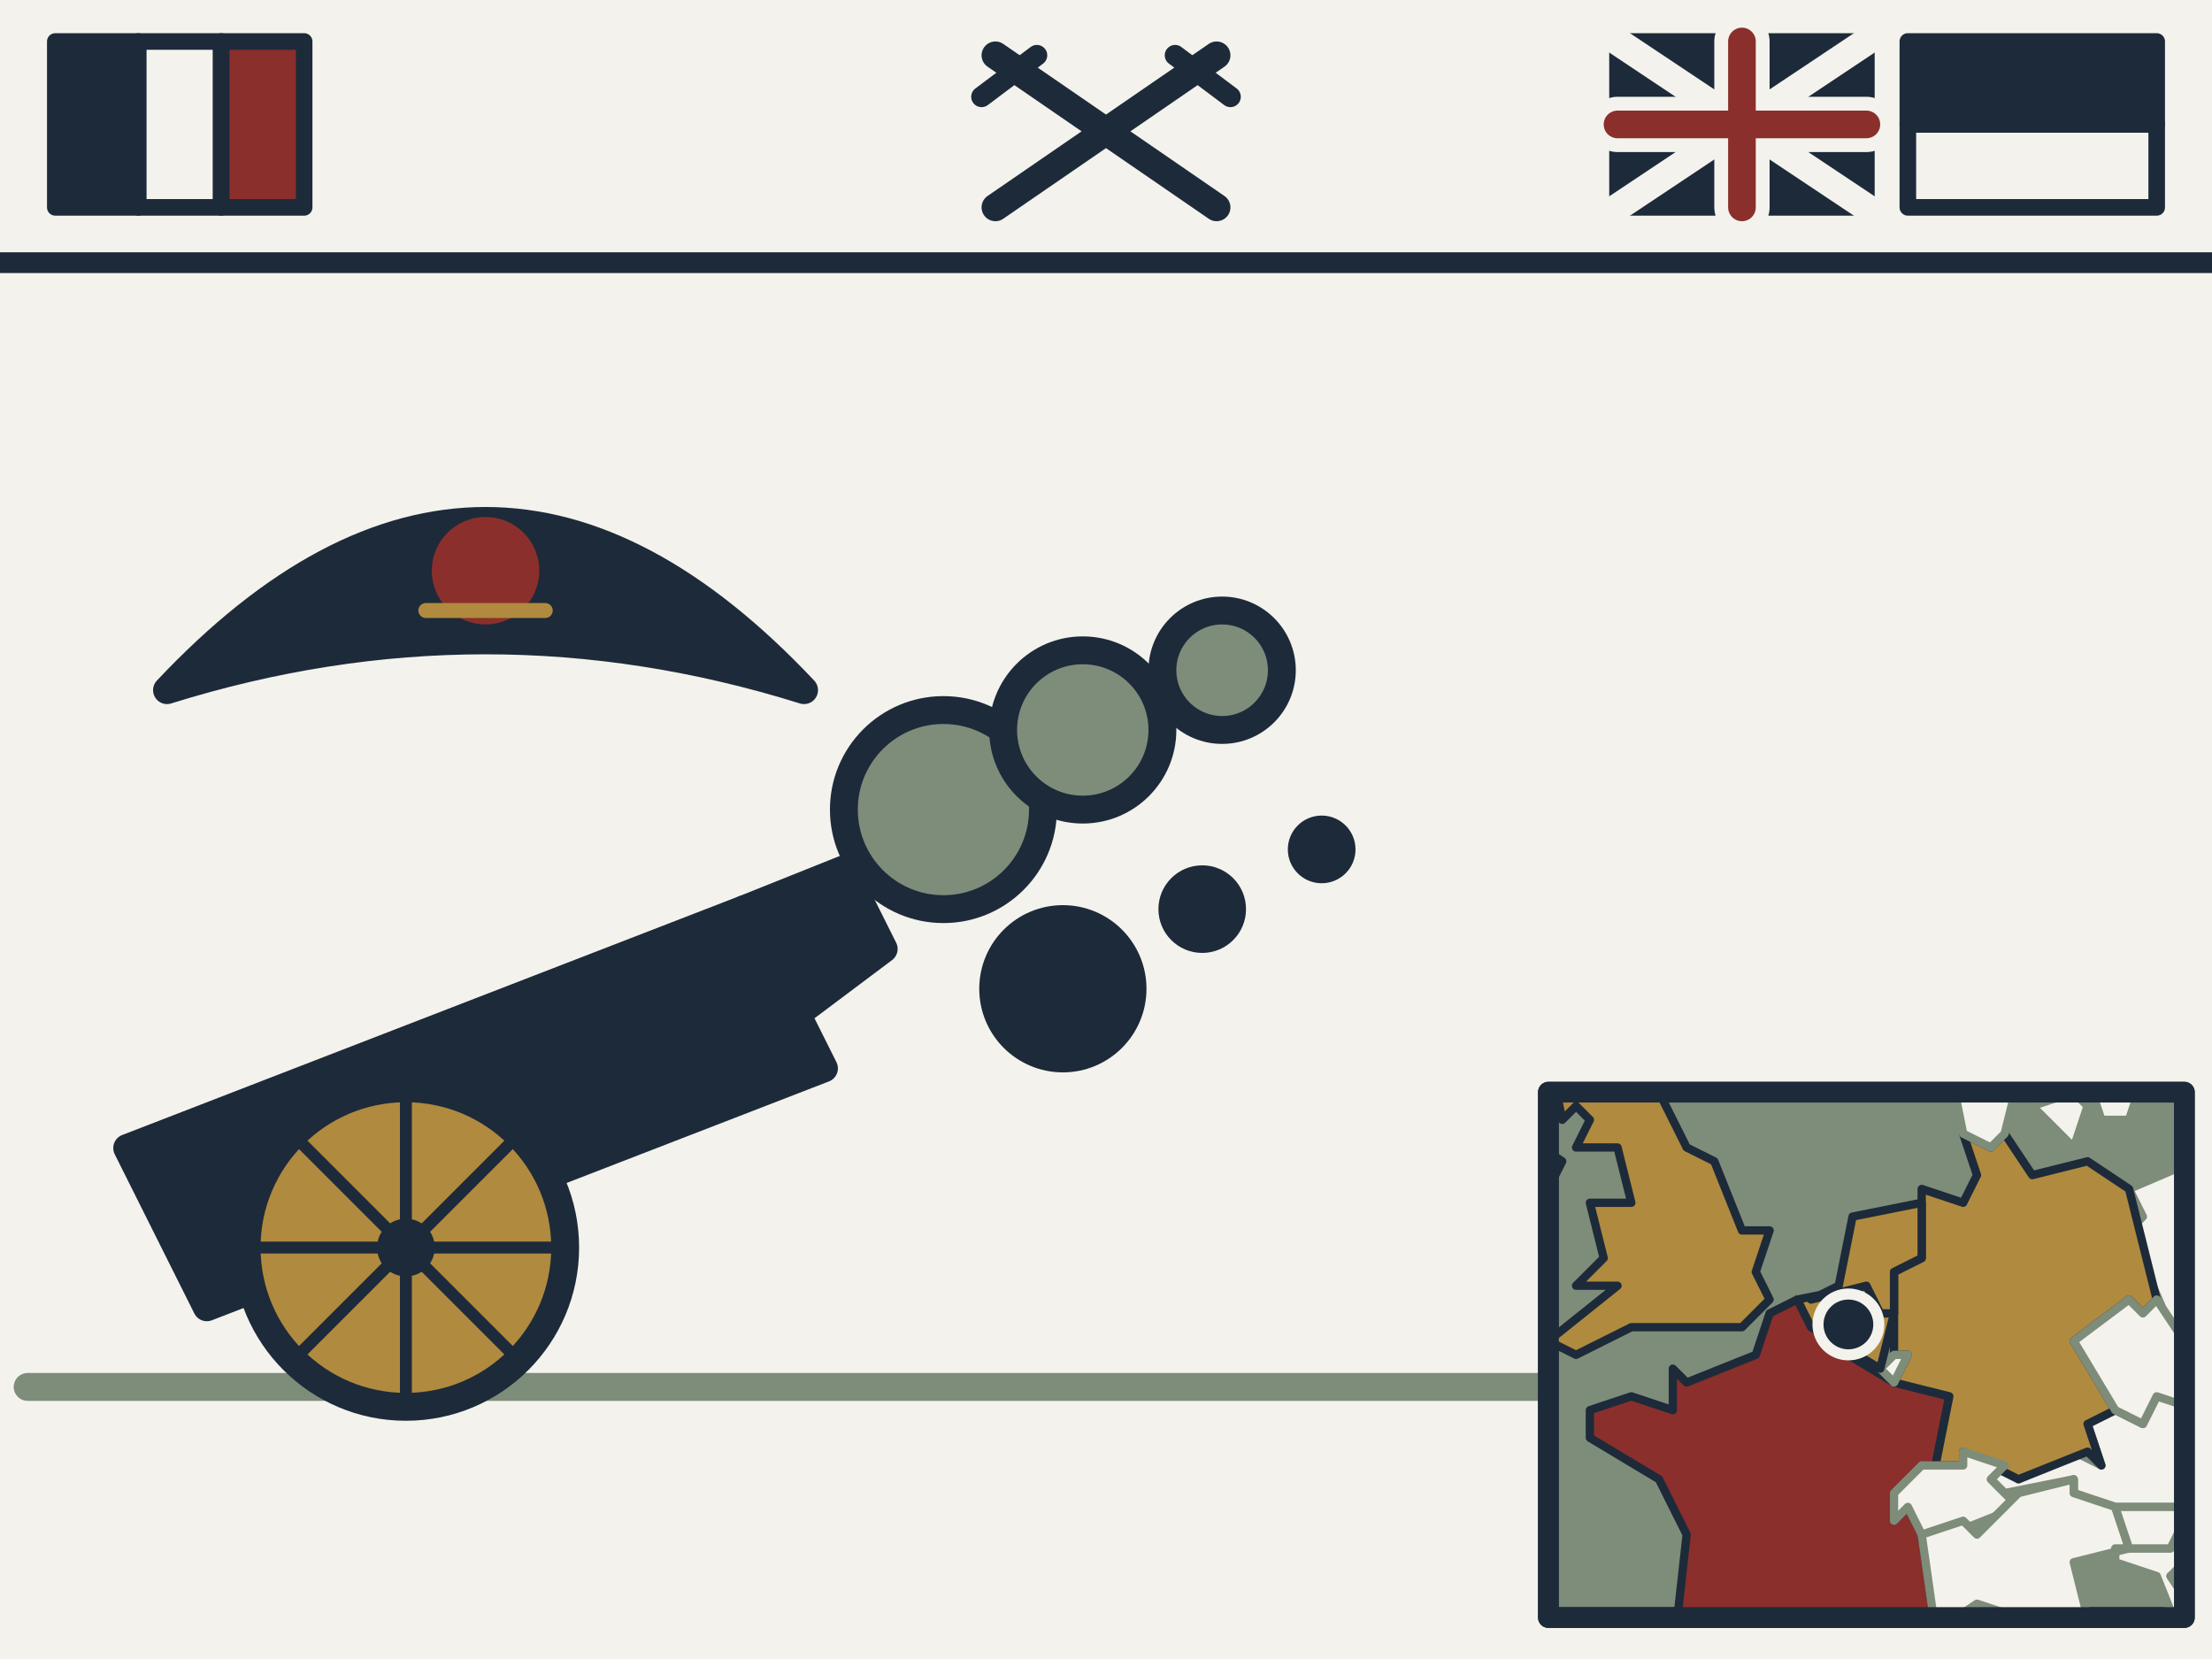
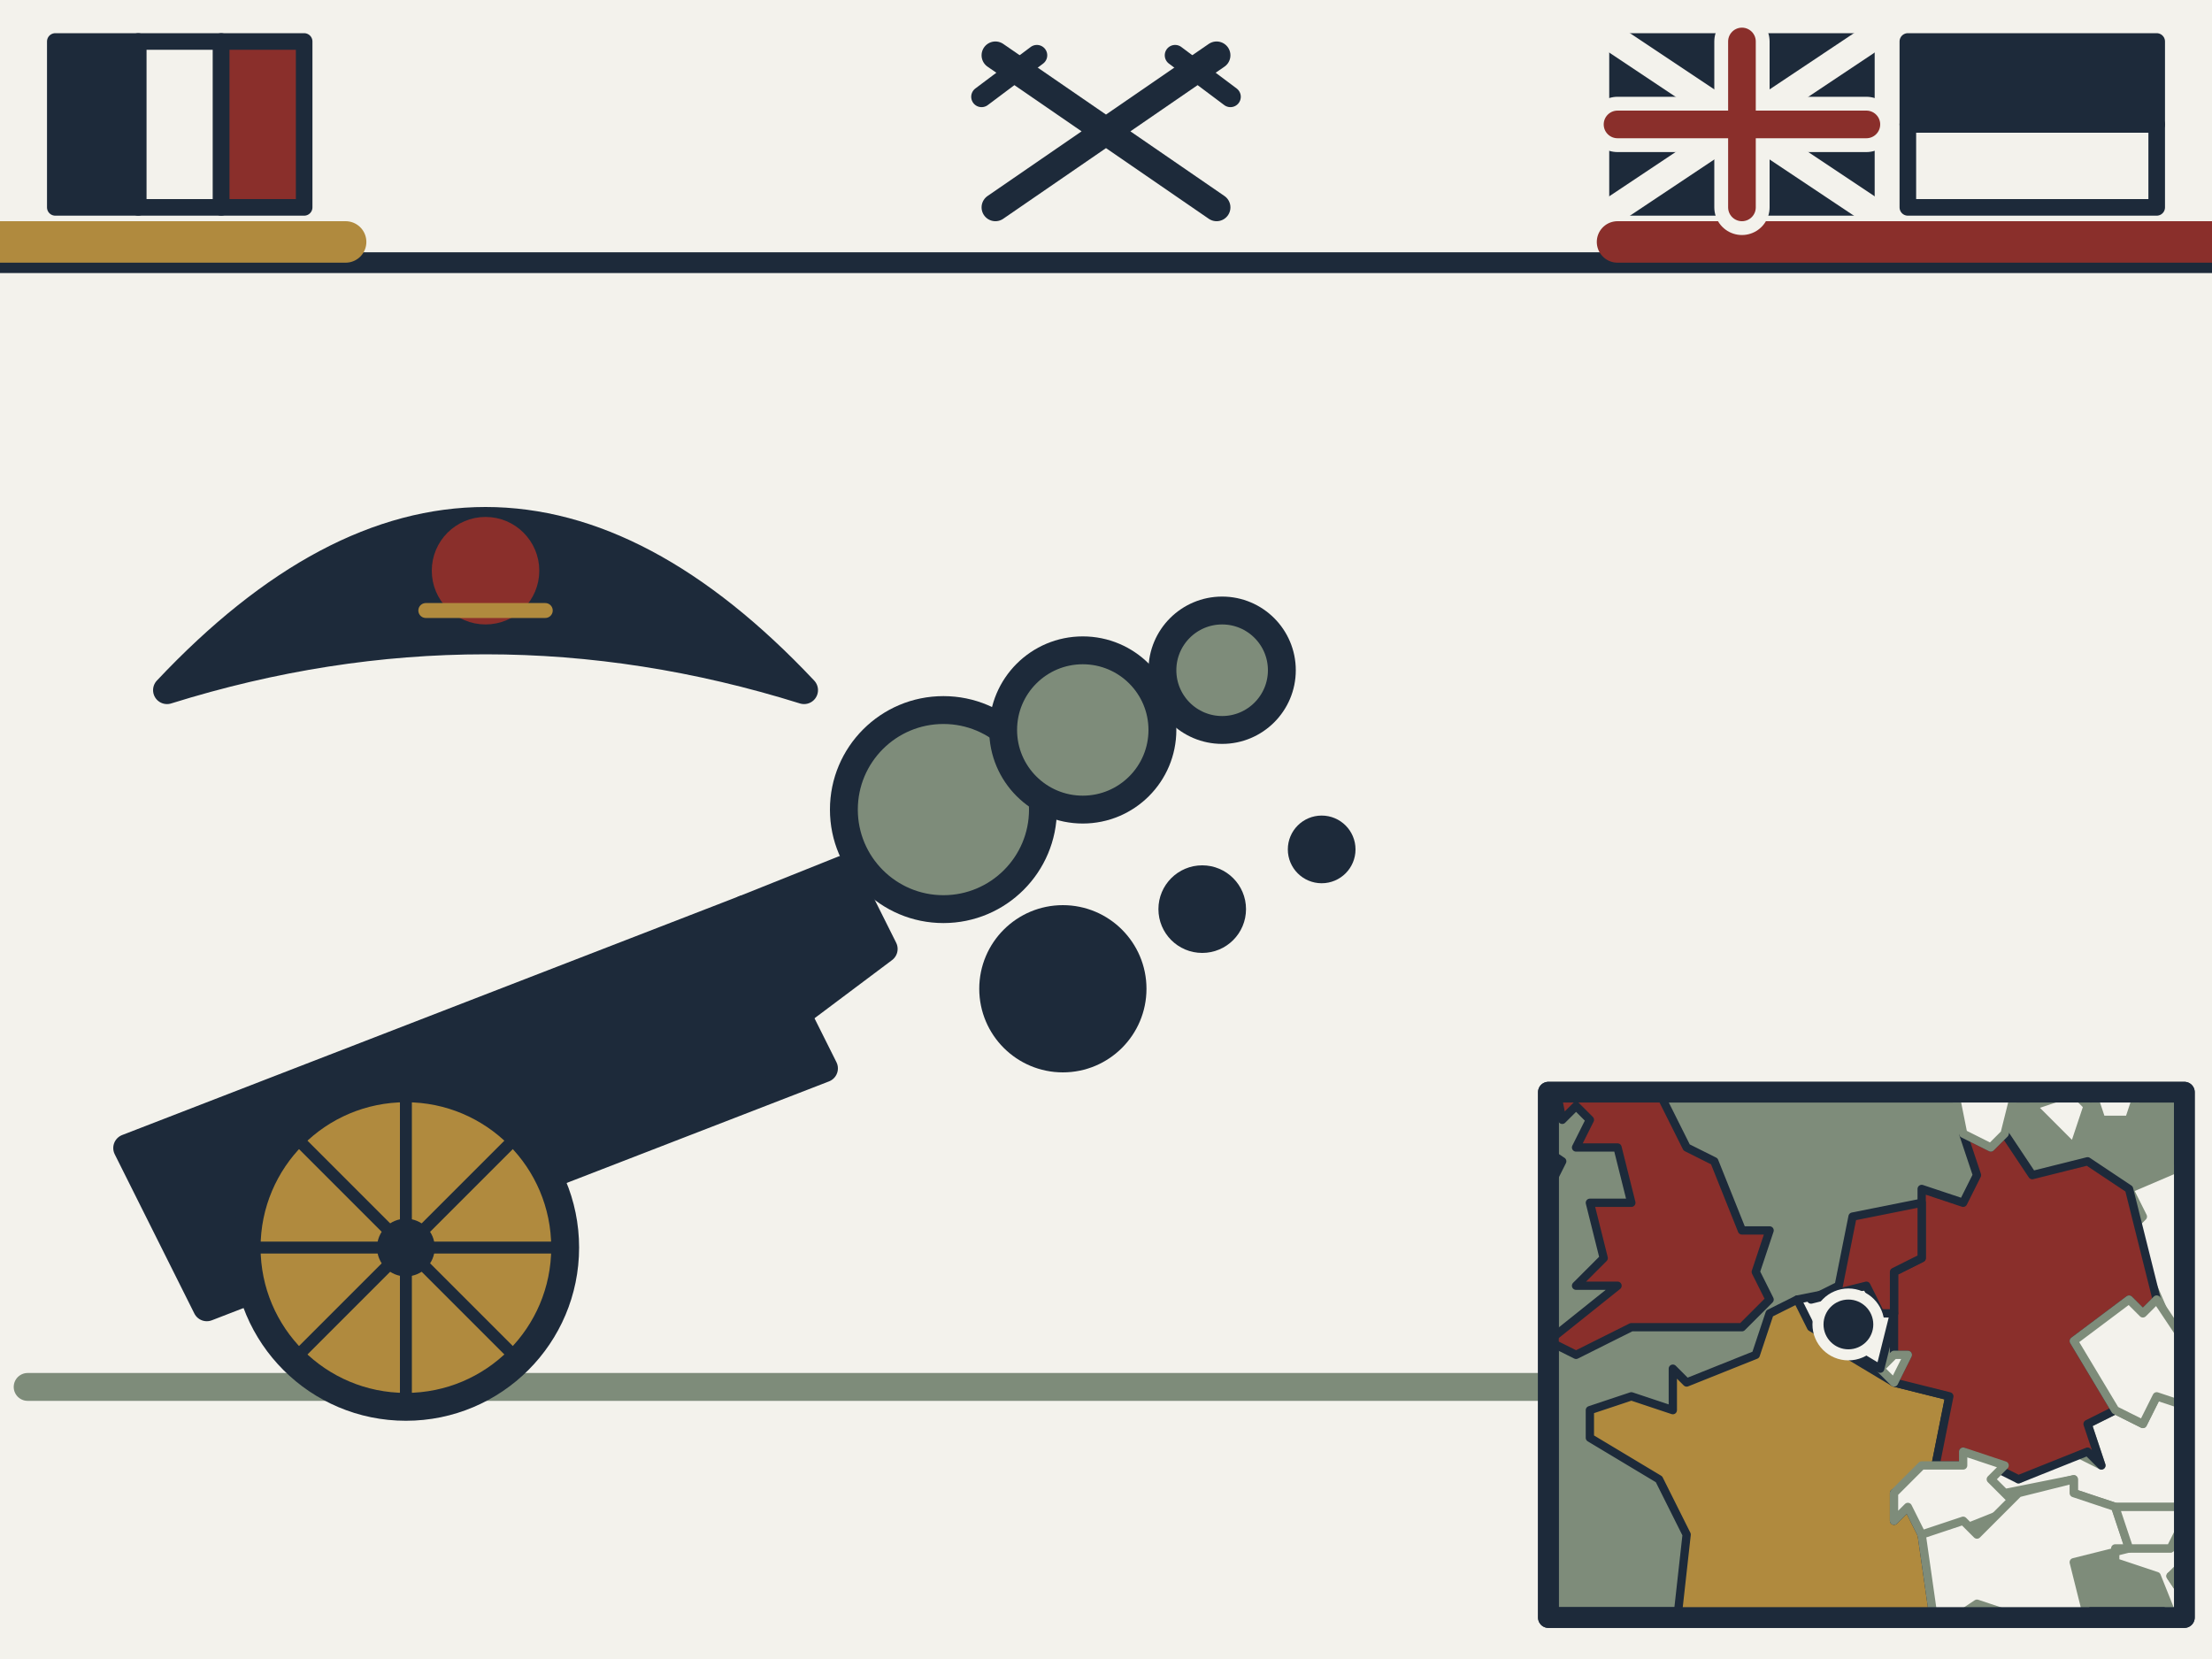
<svg xmlns="http://www.w3.org/2000/svg" viewBox="0 0 160 120" width="160" height="120">
  <rect width="160" height="120" fill="#f3f2ec" />
  <g fill="none" stroke="#1d2a3a" stroke-width="2" stroke-linejoin="round" stroke-linecap="round">
    <g transform="translate(2 24) scale(0.72)" stroke-width="2.8">
      <path d="M0 106h160" stroke="#7e8c7a" />
      <path d="M10 82l62-24l8 16l-62 24z" fill="#1d2a3a" />
      <path d="M72 58l10-4l4 8l-8 6z" fill="#1d2a3a" />
      <circle cx="38" cy="92" r="16" fill="#b08a3e" />
      <circle cx="38" cy="92" r="1.5" fill="#1d2a3a" />
      <path d="M22.0 92.0L54.0 92.0" stroke-width="1.2" />
      <path d="M26.7 80.7L49.3 103.3" stroke-width="1.2" />
      <path d="M38.0 76.0L38.0 108.0" stroke-width="1.2" />
      <path d="M49.3 80.7L26.7 103.3" stroke-width="1.2" />
      <circle cx="104" cy="66" r="7" fill="#1d2a3a" />
      <circle cx="118" cy="58" r="3" fill="#1d2a3a" />
      <circle cx="130" cy="52" r="2" fill="#1d2a3a" />
      <circle cx="92" cy="48" r="10" fill="#7e8c7a" />
      <circle cx="106" cy="40" r="8" fill="#7e8c7a" />
      <circle cx="120" cy="34" r="6" fill="#7e8c7a" />
      <path d="M14 36Q46 2 78 36Q46 26 14 36z" fill="#1d2a3a" />
      <circle cx="46" cy="24" r="4" fill="#8a2f2b" stroke="#8a2f2b" />
      <path d="M40 28l12 0" stroke="#b08a3e" stroke-width="1.5" />
    </g>
    <rect width="160" height="19" fill="#f3f2ec" stroke="none" />
    <path d="M0 19H160" stroke-width="1.5" />
+     <path d="M0 17.5H25" stroke="#b08a3e" stroke-width="3" />
+     <path d="M117 17.5H160" stroke="#8a2f2b" stroke-width="3" />
    <g stroke-width="1.2" transform="translate(4 3)">
      <rect width="6.0" height="12" fill="#1d2a3a" />
      <rect x="6.0" width="6.0" height="12" fill="#f3f2ec" />
      <rect x="12.0" width="6.0" height="12" fill="#8a2f2b" />
    </g>
    <g stroke-width="1.2" transform="translate(117 3)">
      <rect width="18" height="12" fill="#1d2a3a" />
      <path d="M0 0L18 12M18 0L0 12" stroke="#f3f2ec" stroke-width="2" />
      <path d="M9.0 0V12M0 6.0H18" stroke="#f3f2ec" stroke-width="4" />
      <path d="M9.0 0V12M0 6.0H18" stroke="#8a2f2b" stroke-width="2" />
    </g>
    <g stroke-width="1.2" transform="translate(138 3)">
      <rect width="18" height="6.0" fill="#1d2a3a" />
      <rect y="6.0" width="18" height="6.0" fill="#f3f2ec" />
    </g>
    <path d="M72 4L88 15M88 4L72 15" stroke-width="2" />
    <path d="M71 7l4-3M89 7l-4-3" stroke-width="1.5" />
    <g transform="translate(112 79)">
      <clipPath id="c0448">
        <rect width="46" height="38" />
      </clipPath>
      <rect width="46" height="38" fill="#7e8c7a" stroke-width="1.5" />
      <g clip-path="url(#c0448)" stroke="#7e8c7a" stroke-width="0.6">
-         <path d="M25 21L29 22L28 27L25 29L25 31L26 30L27 32L28 39L26 41L22 40L13 41L9 41L10 32L8 28L3 25L3 23L6 22L9 23L9 20L10 21L15 19L16 16L18 15L20 18z" fill="#8a2f2b" stroke="#1d2a3a" />
+         <path d="M25 21L29 22L28 27L25 29L25 31L26 30L27 32L28 39L26 41L22 40L13 41L9 41L10 32L8 28L3 25L3 23L6 22L9 23L9 20L10 21L15 19L16 16L18 15L20 18z" fill="#b08a3e" stroke="#1d2a3a" />
        <path d="M36 -3L48 -3L49 -3L47 -3L46 0L43 -1L42 2L40 2L39 -1z" fill="#f3f2ec" />
        <path d="M49 7L49 22L48 17L48 18L45 17L42 10L43 9L42 7L49 4z" fill="#f3f2ec" />
        <path d="M48 25L46 30L41 30L38 29L38 28L33 29L32 28L33 27L34 28L38 26L40 27L39 24L41 23L43 24L44 22L48 23z" fill="#f3f2ec" />
-         <path d="M42 7L44 15L43 16L42 15L38 18L41 23L39 24L40 27L39 26L34 28L30 26L30 27L28 27L29 22L25 21L26 19L25 19L25 13L27 12L27 7L30 8L31 6L30 3L32 4L33 3L35 6L39 5z" fill="#b08a3e" stroke="#1d2a3a" />
+         <path d="M42 7L44 15L43 16L42 15L38 18L41 23L39 24L40 27L39 26L34 28L30 26L30 27L28 27L29 22L25 21L26 19L25 19L25 13L27 12L27 7L30 8L31 6L30 3L32 4L33 3L35 6L39 5z" fill="#8a2f2b" stroke="#1d2a3a" />
        <path d="M47 30L49 32L49 35L48 34L45 35L49 41L46 40L44 35L41 34L41 33L45 33z" fill="#f3f2ec" />
        <path d="M33 27L32 28L34 30L29 32L27 32L26 30L25 31L25 29L27 27L30 27L30 26z" fill="#f3f2ec" />
        <path d="M25 19L26 19L25 21L24 20z" fill="#f3f2ec" />
-         <path d="M25 16L24 20L19 17L18 15L23 14z" fill="#b08a3e" stroke="#1d2a3a" />
-         <path d="M27 8L27 12L25 13L25 16L24 16L23 14L19 15L21 14L22 9z" fill="#b08a3e" stroke="#1d2a3a" />
+         <path d="M25 16L24 20L19 17L18 15L23 14z" fill="#f3f2ec" stroke="#1d2a3a" />
+         <path d="M27 8L27 12L25 13L25 16L24 16L23 14L19 15L21 14L22 9z" fill="#8a2f2b" stroke="#1d2a3a" />
        <path d="M34 29L38 28L38 29L41 30L42 33L38 34L39 38L42 41L49 41L43 41L35 41L34 38L31 37L28 39L27 32L30 31L31 32z" fill="#f3f2ec" />
        <path d="M33 3L32 4L30 3L29 -2L33 -3L35 -3L34 -3L35 0L34 -1zM38 0L39 1L38 4L36 2L35 1z" fill="#f3f2ec" />
-         <path d="M0 7L-3 6L-3 4L-2 3L1 5zM6 8L5 4L2 4L3 2L2 1L1 2L0 -3L8 -3L6 0L8 0L10 4L12 5L14 10L16 10L15 13L16 15L14 17L6 17L2 19L0 18L5 14L2 14L4 12L3 8z" fill="#b08a3e" stroke="#1d2a3a" />
+         <path d="M0 7L-3 6L-3 4L-2 3L1 5zM6 8L5 4L2 4L3 2L2 1L1 2L0 -3L8 -3L6 0L8 0L10 4L12 5L14 10L16 10L15 13L16 15L14 17L6 17L2 19L0 18L5 14L2 14L4 12L3 8z" fill="#8a2f2b" stroke="#1d2a3a" />
        <path d="M41 30L46 30L47 29L46 31L45 33L41 33L42 33z" fill="#f3f2ec" />
        <path d="M44 15L46 18L48 18L48 17L49 18L49 23L47 23L44 22L43 24L41 23L38 18L42 15L43 16z" fill="#f3f2ec" />
        <path d="M49 41L45 35L46 34L47 35L47 34L49 35z" fill="#f3f2ec" />
        <circle cx="21.7" cy="16.8" r="2.2" fill="#1d2a3a" stroke="#f3f2ec" stroke-width="0.8" />
      </g>
      <rect width="46" height="38" fill="none" stroke-width="1.5" />
    </g>
  </g>
</svg>
